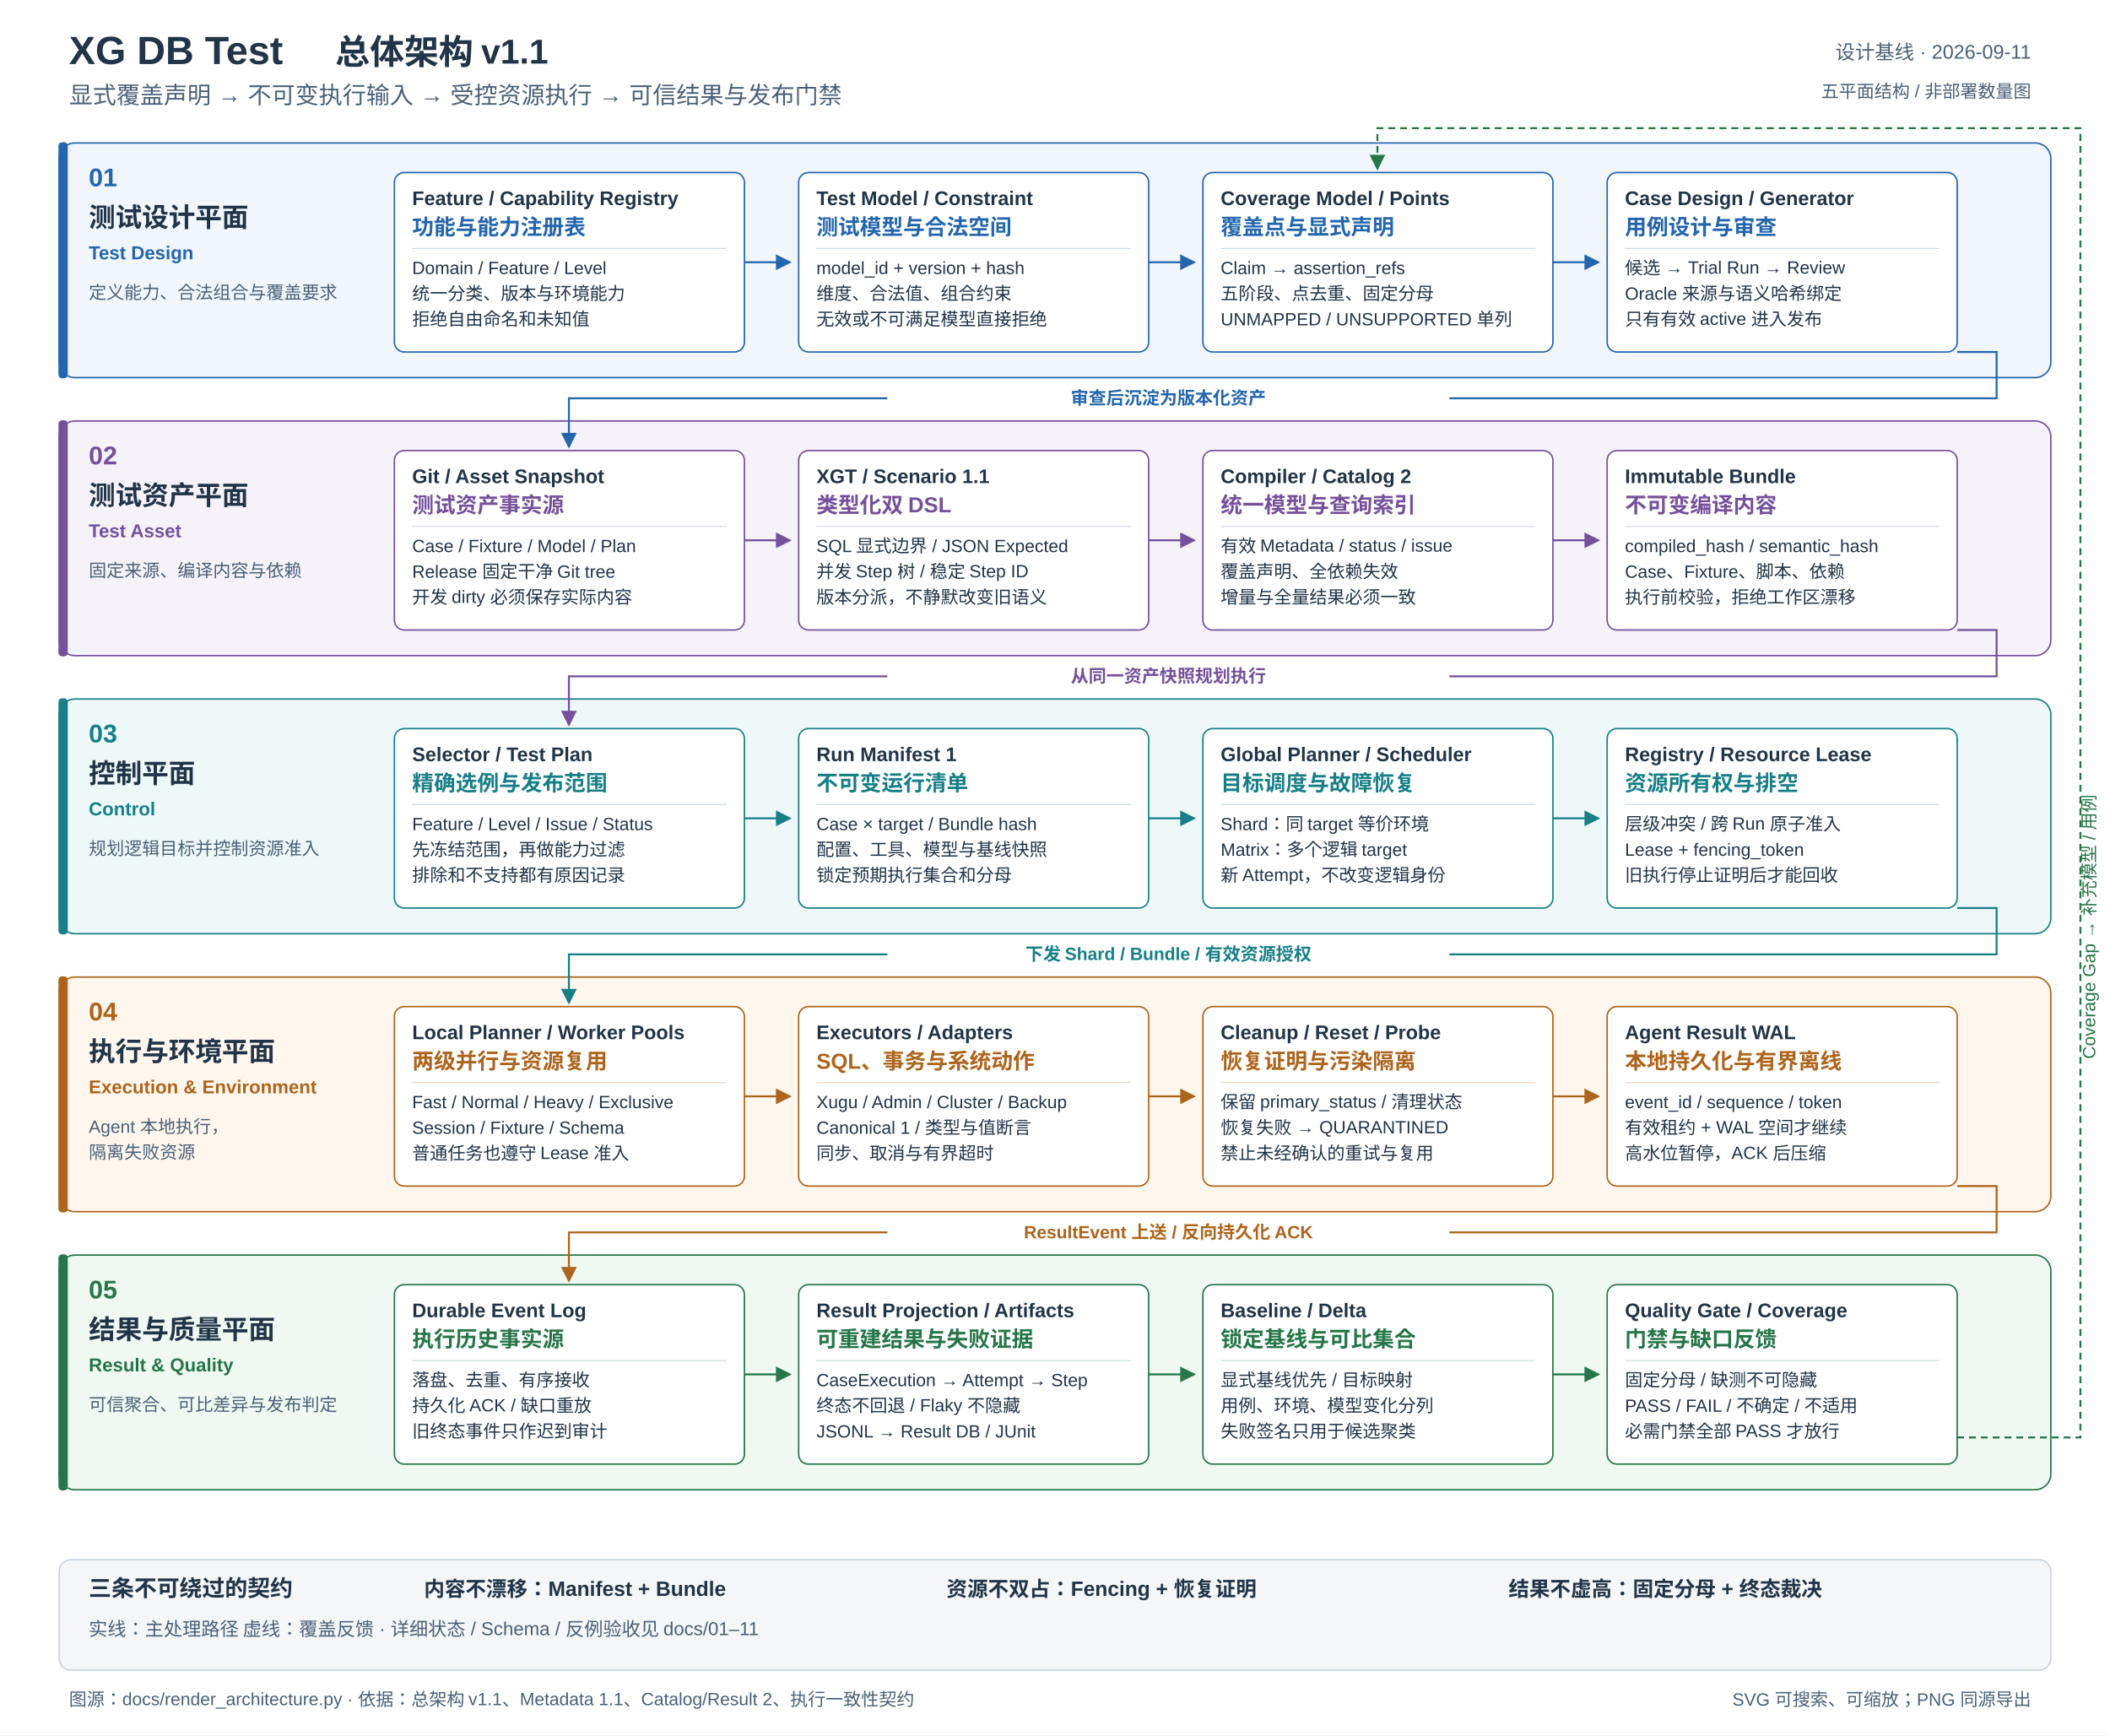
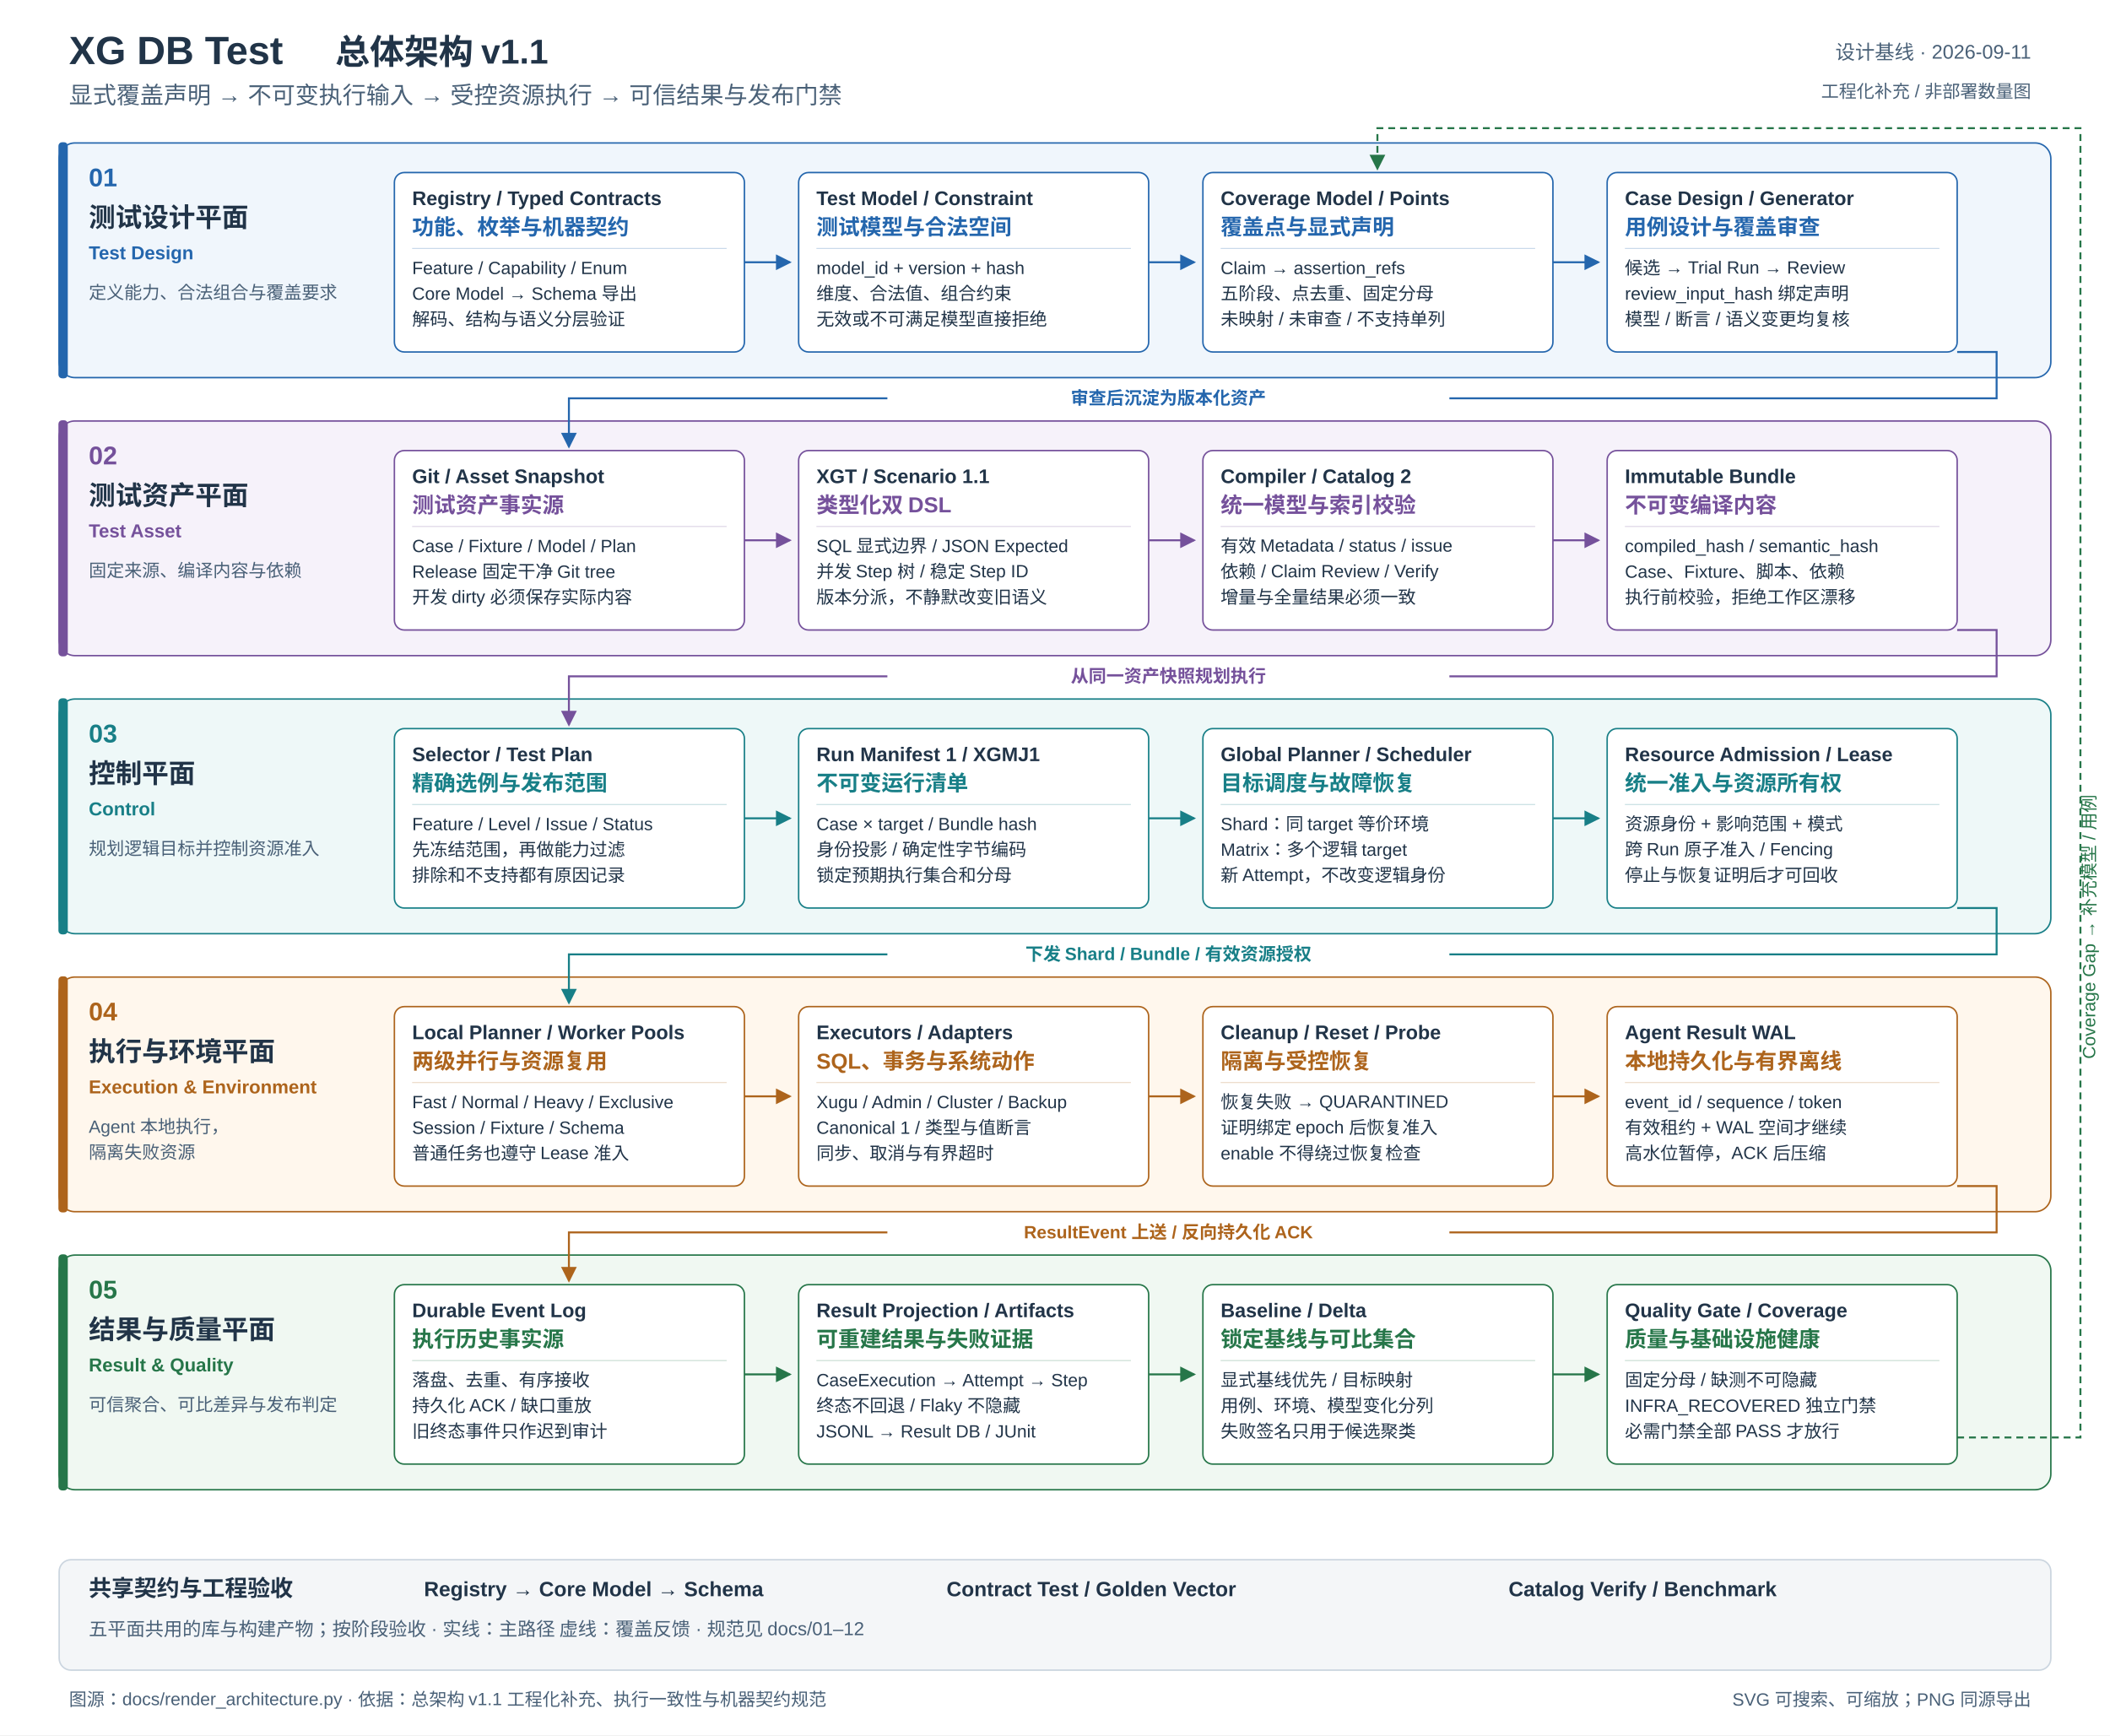
<svg xmlns="http://www.w3.org/2000/svg" width="2140" height="1760" viewBox="0 0 2140 1760" role="img" aria-labelledby="title desc">
  <defs>
    <marker id="arrow" markerWidth="8" markerHeight="8" refX="7" refY="4" orient="auto">
      <path d="M0,0 L8,4 L0,8 z" fill="context-stroke" />
    </marker>
  </defs>
  <rect width="100%" height="100%" fill="#fff" />
  <text x="70" y="65" font-family="Microsoft YaHei, PingFang SC, Arial, sans-serif" font-size="40" font-weight="800" fill="#213448" text-anchor="start">XG DB Test</text>
  <text x="340" y="65" font-family="Microsoft YaHei, PingFang SC, Arial, sans-serif" font-size="35" font-weight="700" fill="#213448" text-anchor="start">总体架构 v1.1</text>
  <text x="70" y="105" font-family="Microsoft YaHei, PingFang SC, Arial, sans-serif" font-size="24" font-weight="400" fill="#496077" text-anchor="start">显式覆盖声明 → 不可变执行输入 → 受控资源执行 → 可信结果与发布门禁</text>
  <text x="2060" y="60" font-family="Microsoft YaHei, PingFang SC, Arial, sans-serif" font-size="20" font-weight="400" fill="#496077" text-anchor="end">设计基线 · 2026-09-11</text>
-   <text x="2060" y="99" font-family="Microsoft YaHei, PingFang SC, Arial, sans-serif" font-size="18" font-weight="400" fill="#496077" text-anchor="end">五平面结构 / 非部署数量图</text>
+   <text x="2060" y="99" font-family="Microsoft YaHei, PingFang SC, Arial, sans-serif" font-size="18" font-weight="400" fill="#496077" text-anchor="end">工程化补充 / 非部署数量图</text>
  <g id="plane-design">
    <rect x="60" y="145" width="2020" height="238" rx="16" fill="#f0f6fc" stroke="#2466ad" stroke-width="1.5" />
    <rect x="60" y="145" width="8" height="238" rx="3" fill="#2466ad" stroke="#2466ad" stroke-width="1.5" />
    <text x="90" y="189" font-family="Microsoft YaHei, PingFang SC, Arial, sans-serif" font-size="26" font-weight="800" fill="#2466ad" text-anchor="start">01</text>
    <text x="90" y="230" font-family="Microsoft YaHei, PingFang SC, Arial, sans-serif" font-size="27" font-weight="700" fill="#213448" text-anchor="start">测试设计平面</text>
    <text x="90" y="263" font-family="Microsoft YaHei, PingFang SC, Arial, sans-serif" font-size="19" font-weight="600" fill="#2466ad" text-anchor="start">Test Design</text>
    <text x="90" y="303" font-family="Microsoft YaHei, PingFang SC, Arial, sans-serif" font-size="18" font-weight="400" fill="#496077" text-anchor="start">定义能力、合法组合与覆盖要求</text>
    <g id="node-feature">
      <rect x="400" y="175" width="355" height="182" rx="10" fill="#fff" stroke="#2466ad" stroke-width="1.5" />
-       <text x="418" y="208" font-family="Microsoft YaHei, PingFang SC, Arial, sans-serif" font-size="20" font-weight="700" fill="#213448" text-anchor="start">Feature / Capability Registry</text>
-       <text x="418" y="238" font-family="Microsoft YaHei, PingFang SC, Arial, sans-serif" font-size="22" font-weight="700" fill="#2466ad" text-anchor="start">功能与能力注册表</text>
+       <text x="418" y="208" font-family="Microsoft YaHei, PingFang SC, Arial, sans-serif" font-size="20" font-weight="700" fill="#213448" text-anchor="start">Registry / Typed Contracts</text>
+       <text x="418" y="238" font-family="Microsoft YaHei, PingFang SC, Arial, sans-serif" font-size="22" font-weight="700" fill="#2466ad" text-anchor="start">功能、枚举与机器契约</text>
      <line x1="418" y1="252" x2="737" y2="252" stroke="#2466ad" opacity="0.25" />
-       <text x="418" y="278" font-family="Microsoft YaHei, PingFang SC, Arial, sans-serif" font-size="18" font-weight="400" fill="#213448" text-anchor="start">Domain / Feature / Level</text>
-       <text x="418" y="304" font-family="Microsoft YaHei, PingFang SC, Arial, sans-serif" font-size="18" font-weight="400" fill="#213448" text-anchor="start">统一分类、版本与环境能力</text>
-       <text x="418" y="330" font-family="Microsoft YaHei, PingFang SC, Arial, sans-serif" font-size="18" font-weight="400" fill="#213448" text-anchor="start">拒绝自由命名和未知值</text>
+       <text x="418" y="278" font-family="Microsoft YaHei, PingFang SC, Arial, sans-serif" font-size="18" font-weight="400" fill="#213448" text-anchor="start">Feature / Capability / Enum</text>
+       <text x="418" y="304" font-family="Microsoft YaHei, PingFang SC, Arial, sans-serif" font-size="18" font-weight="400" fill="#213448" text-anchor="start">Core Model → Schema 导出</text>
+       <text x="418" y="330" font-family="Microsoft YaHei, PingFang SC, Arial, sans-serif" font-size="18" font-weight="400" fill="#213448" text-anchor="start">解码、结构与语义分层验证</text>
    </g>
    <polyline points="755,266 801,266" fill="none" stroke="#2466ad" stroke-width="2" marker-end="url(#arrow)" />
    <g id="node-model">
      <rect x="810" y="175" width="355" height="182" rx="10" fill="#fff" stroke="#2466ad" stroke-width="1.5" />
      <text x="828" y="208" font-family="Microsoft YaHei, PingFang SC, Arial, sans-serif" font-size="20" font-weight="700" fill="#213448" text-anchor="start">Test Model / Constraint</text>
      <text x="828" y="238" font-family="Microsoft YaHei, PingFang SC, Arial, sans-serif" font-size="22" font-weight="700" fill="#2466ad" text-anchor="start">测试模型与合法空间</text>
      <line x1="828" y1="252" x2="1147" y2="252" stroke="#2466ad" opacity="0.25" />
      <text x="828" y="278" font-family="Microsoft YaHei, PingFang SC, Arial, sans-serif" font-size="18" font-weight="400" fill="#213448" text-anchor="start">model_id + version + hash</text>
      <text x="828" y="304" font-family="Microsoft YaHei, PingFang SC, Arial, sans-serif" font-size="18" font-weight="400" fill="#213448" text-anchor="start">维度、合法值、组合约束</text>
      <text x="828" y="330" font-family="Microsoft YaHei, PingFang SC, Arial, sans-serif" font-size="18" font-weight="400" fill="#213448" text-anchor="start">无效或不可满足模型直接拒绝</text>
    </g>
    <polyline points="1165,266 1211,266" fill="none" stroke="#2466ad" stroke-width="2" marker-end="url(#arrow)" />
    <g id="node-coverage">
      <rect x="1220" y="175" width="355" height="182" rx="10" fill="#fff" stroke="#2466ad" stroke-width="1.5" />
      <text x="1238" y="208" font-family="Microsoft YaHei, PingFang SC, Arial, sans-serif" font-size="20" font-weight="700" fill="#213448" text-anchor="start">Coverage Model / Points</text>
      <text x="1238" y="238" font-family="Microsoft YaHei, PingFang SC, Arial, sans-serif" font-size="22" font-weight="700" fill="#2466ad" text-anchor="start">覆盖点与显式声明</text>
      <line x1="1238" y1="252" x2="1557" y2="252" stroke="#2466ad" opacity="0.25" />
      <text x="1238" y="278" font-family="Microsoft YaHei, PingFang SC, Arial, sans-serif" font-size="18" font-weight="400" fill="#213448" text-anchor="start">Claim → assertion_refs</text>
      <text x="1238" y="304" font-family="Microsoft YaHei, PingFang SC, Arial, sans-serif" font-size="18" font-weight="400" fill="#213448" text-anchor="start">五阶段、点去重、固定分母</text>
-       <text x="1238" y="330" font-family="Microsoft YaHei, PingFang SC, Arial, sans-serif" font-size="18" font-weight="400" fill="#213448" text-anchor="start">UNMAPPED / UNSUPPORTED 单列</text>
+       <text x="1238" y="330" font-family="Microsoft YaHei, PingFang SC, Arial, sans-serif" font-size="18" font-weight="400" fill="#213448" text-anchor="start">未映射 / 未审查 / 不支持单列</text>
    </g>
    <polyline points="1575,266 1621,266" fill="none" stroke="#2466ad" stroke-width="2" marker-end="url(#arrow)" />
    <g id="node-author">
      <rect x="1630" y="175" width="355" height="182" rx="10" fill="#fff" stroke="#2466ad" stroke-width="1.5" />
      <text x="1648" y="208" font-family="Microsoft YaHei, PingFang SC, Arial, sans-serif" font-size="20" font-weight="700" fill="#213448" text-anchor="start">Case Design / Generator</text>
-       <text x="1648" y="238" font-family="Microsoft YaHei, PingFang SC, Arial, sans-serif" font-size="22" font-weight="700" fill="#2466ad" text-anchor="start">用例设计与审查</text>
+       <text x="1648" y="238" font-family="Microsoft YaHei, PingFang SC, Arial, sans-serif" font-size="22" font-weight="700" fill="#2466ad" text-anchor="start">用例设计与覆盖审查</text>
      <line x1="1648" y1="252" x2="1967" y2="252" stroke="#2466ad" opacity="0.25" />
      <text x="1648" y="278" font-family="Microsoft YaHei, PingFang SC, Arial, sans-serif" font-size="18" font-weight="400" fill="#213448" text-anchor="start">候选 → Trial Run → Review</text>
-       <text x="1648" y="304" font-family="Microsoft YaHei, PingFang SC, Arial, sans-serif" font-size="18" font-weight="400" fill="#213448" text-anchor="start">Oracle 来源与语义哈希绑定</text>
-       <text x="1648" y="330" font-family="Microsoft YaHei, PingFang SC, Arial, sans-serif" font-size="18" font-weight="400" fill="#213448" text-anchor="start">只有有效 active 进入发布</text>
+       <text x="1648" y="304" font-family="Microsoft YaHei, PingFang SC, Arial, sans-serif" font-size="18" font-weight="400" fill="#213448" text-anchor="start">review_input_hash 绑定声明</text>
+       <text x="1648" y="330" font-family="Microsoft YaHei, PingFang SC, Arial, sans-serif" font-size="18" font-weight="400" fill="#213448" text-anchor="start">模型 / 断言 / 语义变更均复核</text>
    </g>
  </g>
  <g id="plane-asset">
    <rect x="60" y="427" width="2020" height="238" rx="16" fill="#f6f2fa" stroke="#75519b" stroke-width="1.5" />
    <rect x="60" y="427" width="8" height="238" rx="3" fill="#75519b" stroke="#75519b" stroke-width="1.5" />
    <text x="90" y="471" font-family="Microsoft YaHei, PingFang SC, Arial, sans-serif" font-size="26" font-weight="800" fill="#75519b" text-anchor="start">02</text>
    <text x="90" y="512" font-family="Microsoft YaHei, PingFang SC, Arial, sans-serif" font-size="27" font-weight="700" fill="#213448" text-anchor="start">测试资产平面</text>
    <text x="90" y="545" font-family="Microsoft YaHei, PingFang SC, Arial, sans-serif" font-size="19" font-weight="600" fill="#75519b" text-anchor="start">Test Asset</text>
    <text x="90" y="585" font-family="Microsoft YaHei, PingFang SC, Arial, sans-serif" font-size="18" font-weight="400" fill="#496077" text-anchor="start">固定来源、编译内容与依赖</text>
    <g id="node-git">
      <rect x="400" y="457" width="355" height="182" rx="10" fill="#fff" stroke="#75519b" stroke-width="1.5" />
      <text x="418" y="490" font-family="Microsoft YaHei, PingFang SC, Arial, sans-serif" font-size="20" font-weight="700" fill="#213448" text-anchor="start">Git / Asset Snapshot</text>
      <text x="418" y="520" font-family="Microsoft YaHei, PingFang SC, Arial, sans-serif" font-size="22" font-weight="700" fill="#75519b" text-anchor="start">测试资产事实源</text>
      <line x1="418" y1="534" x2="737" y2="534" stroke="#75519b" opacity="0.25" />
      <text x="418" y="560" font-family="Microsoft YaHei, PingFang SC, Arial, sans-serif" font-size="18" font-weight="400" fill="#213448" text-anchor="start">Case / Fixture / Model / Plan</text>
      <text x="418" y="586" font-family="Microsoft YaHei, PingFang SC, Arial, sans-serif" font-size="18" font-weight="400" fill="#213448" text-anchor="start">Release 固定干净 Git tree</text>
      <text x="418" y="612" font-family="Microsoft YaHei, PingFang SC, Arial, sans-serif" font-size="18" font-weight="400" fill="#213448" text-anchor="start">开发 dirty 必须保存实际内容</text>
    </g>
    <polyline points="755,548 801,548" fill="none" stroke="#75519b" stroke-width="2" marker-end="url(#arrow)" />
    <g id="node-dsl">
      <rect x="810" y="457" width="355" height="182" rx="10" fill="#fff" stroke="#75519b" stroke-width="1.5" />
      <text x="828" y="490" font-family="Microsoft YaHei, PingFang SC, Arial, sans-serif" font-size="20" font-weight="700" fill="#213448" text-anchor="start">XGT / Scenario 1.1</text>
      <text x="828" y="520" font-family="Microsoft YaHei, PingFang SC, Arial, sans-serif" font-size="22" font-weight="700" fill="#75519b" text-anchor="start">类型化双 DSL</text>
      <line x1="828" y1="534" x2="1147" y2="534" stroke="#75519b" opacity="0.25" />
      <text x="828" y="560" font-family="Microsoft YaHei, PingFang SC, Arial, sans-serif" font-size="18" font-weight="400" fill="#213448" text-anchor="start">SQL 显式边界 / JSON Expected</text>
      <text x="828" y="586" font-family="Microsoft YaHei, PingFang SC, Arial, sans-serif" font-size="18" font-weight="400" fill="#213448" text-anchor="start">并发 Step 树 / 稳定 Step ID</text>
      <text x="828" y="612" font-family="Microsoft YaHei, PingFang SC, Arial, sans-serif" font-size="18" font-weight="400" fill="#213448" text-anchor="start">版本分派，不静默改变旧语义</text>
    </g>
    <polyline points="1165,548 1211,548" fill="none" stroke="#75519b" stroke-width="2" marker-end="url(#arrow)" />
    <g id="node-catalog">
      <rect x="1220" y="457" width="355" height="182" rx="10" fill="#fff" stroke="#75519b" stroke-width="1.5" />
      <text x="1238" y="490" font-family="Microsoft YaHei, PingFang SC, Arial, sans-serif" font-size="20" font-weight="700" fill="#213448" text-anchor="start">Compiler / Catalog 2</text>
-       <text x="1238" y="520" font-family="Microsoft YaHei, PingFang SC, Arial, sans-serif" font-size="22" font-weight="700" fill="#75519b" text-anchor="start">统一模型与查询索引</text>
+       <text x="1238" y="520" font-family="Microsoft YaHei, PingFang SC, Arial, sans-serif" font-size="22" font-weight="700" fill="#75519b" text-anchor="start">统一模型与索引校验</text>
      <line x1="1238" y1="534" x2="1557" y2="534" stroke="#75519b" opacity="0.25" />
      <text x="1238" y="560" font-family="Microsoft YaHei, PingFang SC, Arial, sans-serif" font-size="18" font-weight="400" fill="#213448" text-anchor="start">有效 Metadata / status / issue</text>
-       <text x="1238" y="586" font-family="Microsoft YaHei, PingFang SC, Arial, sans-serif" font-size="18" font-weight="400" fill="#213448" text-anchor="start">覆盖声明、全依赖失效</text>
+       <text x="1238" y="586" font-family="Microsoft YaHei, PingFang SC, Arial, sans-serif" font-size="18" font-weight="400" fill="#213448" text-anchor="start">依赖 / Claim Review / Verify</text>
      <text x="1238" y="612" font-family="Microsoft YaHei, PingFang SC, Arial, sans-serif" font-size="18" font-weight="400" fill="#213448" text-anchor="start">增量与全量结果必须一致</text>
    </g>
    <polyline points="1575,548 1621,548" fill="none" stroke="#75519b" stroke-width="2" marker-end="url(#arrow)" />
    <g id="node-bundle">
      <rect x="1630" y="457" width="355" height="182" rx="10" fill="#fff" stroke="#75519b" stroke-width="1.5" />
      <text x="1648" y="490" font-family="Microsoft YaHei, PingFang SC, Arial, sans-serif" font-size="20" font-weight="700" fill="#213448" text-anchor="start">Immutable Bundle</text>
      <text x="1648" y="520" font-family="Microsoft YaHei, PingFang SC, Arial, sans-serif" font-size="22" font-weight="700" fill="#75519b" text-anchor="start">不可变编译内容</text>
      <line x1="1648" y1="534" x2="1967" y2="534" stroke="#75519b" opacity="0.25" />
      <text x="1648" y="560" font-family="Microsoft YaHei, PingFang SC, Arial, sans-serif" font-size="18" font-weight="400" fill="#213448" text-anchor="start">compiled_hash / semantic_hash</text>
      <text x="1648" y="586" font-family="Microsoft YaHei, PingFang SC, Arial, sans-serif" font-size="18" font-weight="400" fill="#213448" text-anchor="start">Case、Fixture、脚本、依赖</text>
      <text x="1648" y="612" font-family="Microsoft YaHei, PingFang SC, Arial, sans-serif" font-size="18" font-weight="400" fill="#213448" text-anchor="start">执行前校验，拒绝工作区漂移</text>
    </g>
  </g>
  <g id="plane-control">
    <rect x="60" y="709" width="2020" height="238" rx="16" fill="#eef8f8" stroke="#187f87" stroke-width="1.5" />
    <rect x="60" y="709" width="8" height="238" rx="3" fill="#187f87" stroke="#187f87" stroke-width="1.5" />
    <text x="90" y="753" font-family="Microsoft YaHei, PingFang SC, Arial, sans-serif" font-size="26" font-weight="800" fill="#187f87" text-anchor="start">03</text>
    <text x="90" y="794" font-family="Microsoft YaHei, PingFang SC, Arial, sans-serif" font-size="27" font-weight="700" fill="#213448" text-anchor="start">控制平面</text>
    <text x="90" y="827" font-family="Microsoft YaHei, PingFang SC, Arial, sans-serif" font-size="19" font-weight="600" fill="#187f87" text-anchor="start">Control</text>
    <text x="90" y="867" font-family="Microsoft YaHei, PingFang SC, Arial, sans-serif" font-size="18" font-weight="400" fill="#496077" text-anchor="start">规划逻辑目标并控制资源准入</text>
    <g id="node-selector">
      <rect x="400" y="739" width="355" height="182" rx="10" fill="#fff" stroke="#187f87" stroke-width="1.5" />
      <text x="418" y="772" font-family="Microsoft YaHei, PingFang SC, Arial, sans-serif" font-size="20" font-weight="700" fill="#213448" text-anchor="start">Selector / Test Plan</text>
      <text x="418" y="802" font-family="Microsoft YaHei, PingFang SC, Arial, sans-serif" font-size="22" font-weight="700" fill="#187f87" text-anchor="start">精确选例与发布范围</text>
      <line x1="418" y1="816" x2="737" y2="816" stroke="#187f87" opacity="0.25" />
      <text x="418" y="842" font-family="Microsoft YaHei, PingFang SC, Arial, sans-serif" font-size="18" font-weight="400" fill="#213448" text-anchor="start">Feature / Level / Issue / Status</text>
      <text x="418" y="868" font-family="Microsoft YaHei, PingFang SC, Arial, sans-serif" font-size="18" font-weight="400" fill="#213448" text-anchor="start">先冻结范围，再做能力过滤</text>
      <text x="418" y="894" font-family="Microsoft YaHei, PingFang SC, Arial, sans-serif" font-size="18" font-weight="400" fill="#213448" text-anchor="start">排除和不支持都有原因记录</text>
    </g>
    <polyline points="755,830 801,830" fill="none" stroke="#187f87" stroke-width="2" marker-end="url(#arrow)" />
    <g id="node-manifest">
      <rect x="810" y="739" width="355" height="182" rx="10" fill="#fff" stroke="#187f87" stroke-width="1.5" />
-       <text x="828" y="772" font-family="Microsoft YaHei, PingFang SC, Arial, sans-serif" font-size="20" font-weight="700" fill="#213448" text-anchor="start">Run Manifest 1</text>
+       <text x="828" y="772" font-family="Microsoft YaHei, PingFang SC, Arial, sans-serif" font-size="20" font-weight="700" fill="#213448" text-anchor="start">Run Manifest 1 / XGMJ1</text>
      <text x="828" y="802" font-family="Microsoft YaHei, PingFang SC, Arial, sans-serif" font-size="22" font-weight="700" fill="#187f87" text-anchor="start">不可变运行清单</text>
      <line x1="828" y1="816" x2="1147" y2="816" stroke="#187f87" opacity="0.25" />
      <text x="828" y="842" font-family="Microsoft YaHei, PingFang SC, Arial, sans-serif" font-size="18" font-weight="400" fill="#213448" text-anchor="start">Case × target / Bundle hash</text>
-       <text x="828" y="868" font-family="Microsoft YaHei, PingFang SC, Arial, sans-serif" font-size="18" font-weight="400" fill="#213448" text-anchor="start">配置、工具、模型与基线快照</text>
+       <text x="828" y="868" font-family="Microsoft YaHei, PingFang SC, Arial, sans-serif" font-size="18" font-weight="400" fill="#213448" text-anchor="start">身份投影 / 确定性字节编码</text>
      <text x="828" y="894" font-family="Microsoft YaHei, PingFang SC, Arial, sans-serif" font-size="18" font-weight="400" fill="#213448" text-anchor="start">锁定预期执行集合和分母</text>
    </g>
    <polyline points="1165,830 1211,830" fill="none" stroke="#187f87" stroke-width="2" marker-end="url(#arrow)" />
    <g id="node-scheduler">
      <rect x="1220" y="739" width="355" height="182" rx="10" fill="#fff" stroke="#187f87" stroke-width="1.5" />
      <text x="1238" y="772" font-family="Microsoft YaHei, PingFang SC, Arial, sans-serif" font-size="20" font-weight="700" fill="#213448" text-anchor="start">Global Planner / Scheduler</text>
      <text x="1238" y="802" font-family="Microsoft YaHei, PingFang SC, Arial, sans-serif" font-size="22" font-weight="700" fill="#187f87" text-anchor="start">目标调度与故障恢复</text>
      <line x1="1238" y1="816" x2="1557" y2="816" stroke="#187f87" opacity="0.25" />
      <text x="1238" y="842" font-family="Microsoft YaHei, PingFang SC, Arial, sans-serif" font-size="18" font-weight="400" fill="#213448" text-anchor="start">Shard：同 target 等价环境</text>
      <text x="1238" y="868" font-family="Microsoft YaHei, PingFang SC, Arial, sans-serif" font-size="18" font-weight="400" fill="#213448" text-anchor="start">Matrix：多个逻辑 target</text>
      <text x="1238" y="894" font-family="Microsoft YaHei, PingFang SC, Arial, sans-serif" font-size="18" font-weight="400" fill="#213448" text-anchor="start">新 Attempt，不改变逻辑身份</text>
    </g>
    <polyline points="1575,830 1621,830" fill="none" stroke="#187f87" stroke-width="2" marker-end="url(#arrow)" />
    <g id="node-lease">
      <rect x="1630" y="739" width="355" height="182" rx="10" fill="#fff" stroke="#187f87" stroke-width="1.5" />
-       <text x="1648" y="772" font-family="Microsoft YaHei, PingFang SC, Arial, sans-serif" font-size="20" font-weight="700" fill="#213448" text-anchor="start">Registry / Resource Lease</text>
-       <text x="1648" y="802" font-family="Microsoft YaHei, PingFang SC, Arial, sans-serif" font-size="22" font-weight="700" fill="#187f87" text-anchor="start">资源所有权与排空</text>
+       <text x="1648" y="772" font-family="Microsoft YaHei, PingFang SC, Arial, sans-serif" font-size="20" font-weight="700" fill="#213448" text-anchor="start">Resource Admission / Lease</text>
+       <text x="1648" y="802" font-family="Microsoft YaHei, PingFang SC, Arial, sans-serif" font-size="22" font-weight="700" fill="#187f87" text-anchor="start">统一准入与资源所有权</text>
      <line x1="1648" y1="816" x2="1967" y2="816" stroke="#187f87" opacity="0.25" />
-       <text x="1648" y="842" font-family="Microsoft YaHei, PingFang SC, Arial, sans-serif" font-size="18" font-weight="400" fill="#213448" text-anchor="start">层级冲突 / 跨 Run 原子准入</text>
-       <text x="1648" y="868" font-family="Microsoft YaHei, PingFang SC, Arial, sans-serif" font-size="18" font-weight="400" fill="#213448" text-anchor="start">Lease + fencing_token</text>
-       <text x="1648" y="894" font-family="Microsoft YaHei, PingFang SC, Arial, sans-serif" font-size="18" font-weight="400" fill="#213448" text-anchor="start">旧执行停止证明后才能回收</text>
+       <text x="1648" y="842" font-family="Microsoft YaHei, PingFang SC, Arial, sans-serif" font-size="18" font-weight="400" fill="#213448" text-anchor="start">资源身份 + 影响范围 + 模式</text>
+       <text x="1648" y="868" font-family="Microsoft YaHei, PingFang SC, Arial, sans-serif" font-size="18" font-weight="400" fill="#213448" text-anchor="start">跨 Run 原子准入 / Fencing</text>
+       <text x="1648" y="894" font-family="Microsoft YaHei, PingFang SC, Arial, sans-serif" font-size="18" font-weight="400" fill="#213448" text-anchor="start">停止与恢复证明后才可回收</text>
    </g>
  </g>
  <g id="plane-execution">
    <rect x="60" y="991" width="2020" height="238" rx="16" fill="#fff7ed" stroke="#ad641c" stroke-width="1.5" />
    <rect x="60" y="991" width="8" height="238" rx="3" fill="#ad641c" stroke="#ad641c" stroke-width="1.5" />
    <text x="90" y="1035" font-family="Microsoft YaHei, PingFang SC, Arial, sans-serif" font-size="26" font-weight="800" fill="#ad641c" text-anchor="start">04</text>
    <text x="90" y="1076" font-family="Microsoft YaHei, PingFang SC, Arial, sans-serif" font-size="27" font-weight="700" fill="#213448" text-anchor="start">执行与环境平面</text>
    <text x="90" y="1109" font-family="Microsoft YaHei, PingFang SC, Arial, sans-serif" font-size="19" font-weight="600" fill="#ad641c" text-anchor="start">Execution &amp; Environment</text>
    <text x="90" y="1149" font-family="Microsoft YaHei, PingFang SC, Arial, sans-serif" font-size="18" font-weight="400" fill="#496077" text-anchor="start">Agent 本地执行，</text>
    <text x="90" y="1175" font-family="Microsoft YaHei, PingFang SC, Arial, sans-serif" font-size="18" font-weight="400" fill="#496077" text-anchor="start">隔离失败资源</text>
    <g id="node-worker">
      <rect x="400" y="1021" width="355" height="182" rx="10" fill="#fff" stroke="#ad641c" stroke-width="1.5" />
      <text x="418" y="1054" font-family="Microsoft YaHei, PingFang SC, Arial, sans-serif" font-size="20" font-weight="700" fill="#213448" text-anchor="start">Local Planner / Worker Pools</text>
      <text x="418" y="1084" font-family="Microsoft YaHei, PingFang SC, Arial, sans-serif" font-size="22" font-weight="700" fill="#ad641c" text-anchor="start">两级并行与资源复用</text>
      <line x1="418" y1="1098" x2="737" y2="1098" stroke="#ad641c" opacity="0.25" />
      <text x="418" y="1124" font-family="Microsoft YaHei, PingFang SC, Arial, sans-serif" font-size="18" font-weight="400" fill="#213448" text-anchor="start">Fast / Normal / Heavy / Exclusive</text>
      <text x="418" y="1150" font-family="Microsoft YaHei, PingFang SC, Arial, sans-serif" font-size="18" font-weight="400" fill="#213448" text-anchor="start">Session / Fixture / Schema</text>
      <text x="418" y="1176" font-family="Microsoft YaHei, PingFang SC, Arial, sans-serif" font-size="18" font-weight="400" fill="#213448" text-anchor="start">普通任务也遵守 Lease 准入</text>
    </g>
    <polyline points="755,1112 801,1112" fill="none" stroke="#ad641c" stroke-width="2" marker-end="url(#arrow)" />
    <g id="node-executor">
      <rect x="810" y="1021" width="355" height="182" rx="10" fill="#fff" stroke="#ad641c" stroke-width="1.5" />
      <text x="828" y="1054" font-family="Microsoft YaHei, PingFang SC, Arial, sans-serif" font-size="20" font-weight="700" fill="#213448" text-anchor="start">Executors / Adapters</text>
      <text x="828" y="1084" font-family="Microsoft YaHei, PingFang SC, Arial, sans-serif" font-size="22" font-weight="700" fill="#ad641c" text-anchor="start">SQL、事务与系统动作</text>
      <line x1="828" y1="1098" x2="1147" y2="1098" stroke="#ad641c" opacity="0.25" />
      <text x="828" y="1124" font-family="Microsoft YaHei, PingFang SC, Arial, sans-serif" font-size="18" font-weight="400" fill="#213448" text-anchor="start">Xugu / Admin / Cluster / Backup</text>
      <text x="828" y="1150" font-family="Microsoft YaHei, PingFang SC, Arial, sans-serif" font-size="18" font-weight="400" fill="#213448" text-anchor="start">Canonical 1 / 类型与值断言</text>
      <text x="828" y="1176" font-family="Microsoft YaHei, PingFang SC, Arial, sans-serif" font-size="18" font-weight="400" fill="#213448" text-anchor="start">同步、取消与有界超时</text>
    </g>
    <polyline points="1165,1112 1211,1112" fill="none" stroke="#ad641c" stroke-width="2" marker-end="url(#arrow)" />
    <g id="node-reset">
      <rect x="1220" y="1021" width="355" height="182" rx="10" fill="#fff" stroke="#ad641c" stroke-width="1.5" />
      <text x="1238" y="1054" font-family="Microsoft YaHei, PingFang SC, Arial, sans-serif" font-size="20" font-weight="700" fill="#213448" text-anchor="start">Cleanup / Reset / Probe</text>
-       <text x="1238" y="1084" font-family="Microsoft YaHei, PingFang SC, Arial, sans-serif" font-size="22" font-weight="700" fill="#ad641c" text-anchor="start">恢复证明与污染隔离</text>
+       <text x="1238" y="1084" font-family="Microsoft YaHei, PingFang SC, Arial, sans-serif" font-size="22" font-weight="700" fill="#ad641c" text-anchor="start">隔离与受控恢复</text>
      <line x1="1238" y1="1098" x2="1557" y2="1098" stroke="#ad641c" opacity="0.25" />
-       <text x="1238" y="1124" font-family="Microsoft YaHei, PingFang SC, Arial, sans-serif" font-size="18" font-weight="400" fill="#213448" text-anchor="start">保留 primary_status / 清理状态</text>
-       <text x="1238" y="1150" font-family="Microsoft YaHei, PingFang SC, Arial, sans-serif" font-size="18" font-weight="400" fill="#213448" text-anchor="start">恢复失败 → QUARANTINED</text>
-       <text x="1238" y="1176" font-family="Microsoft YaHei, PingFang SC, Arial, sans-serif" font-size="18" font-weight="400" fill="#213448" text-anchor="start">禁止未经确认的重试与复用</text>
+       <text x="1238" y="1124" font-family="Microsoft YaHei, PingFang SC, Arial, sans-serif" font-size="18" font-weight="400" fill="#213448" text-anchor="start">恢复失败 → QUARANTINED</text>
+       <text x="1238" y="1150" font-family="Microsoft YaHei, PingFang SC, Arial, sans-serif" font-size="18" font-weight="400" fill="#213448" text-anchor="start">证明绑定 epoch 后恢复准入</text>
+       <text x="1238" y="1176" font-family="Microsoft YaHei, PingFang SC, Arial, sans-serif" font-size="18" font-weight="400" fill="#213448" text-anchor="start">enable 不得绕过恢复检查</text>
    </g>
    <polyline points="1575,1112 1621,1112" fill="none" stroke="#ad641c" stroke-width="2" marker-end="url(#arrow)" />
    <g id="node-wal">
      <rect x="1630" y="1021" width="355" height="182" rx="10" fill="#fff" stroke="#ad641c" stroke-width="1.5" />
      <text x="1648" y="1054" font-family="Microsoft YaHei, PingFang SC, Arial, sans-serif" font-size="20" font-weight="700" fill="#213448" text-anchor="start">Agent Result WAL</text>
      <text x="1648" y="1084" font-family="Microsoft YaHei, PingFang SC, Arial, sans-serif" font-size="22" font-weight="700" fill="#ad641c" text-anchor="start">本地持久化与有界离线</text>
      <line x1="1648" y1="1098" x2="1967" y2="1098" stroke="#ad641c" opacity="0.25" />
      <text x="1648" y="1124" font-family="Microsoft YaHei, PingFang SC, Arial, sans-serif" font-size="18" font-weight="400" fill="#213448" text-anchor="start">event_id / sequence / token</text>
      <text x="1648" y="1150" font-family="Microsoft YaHei, PingFang SC, Arial, sans-serif" font-size="18" font-weight="400" fill="#213448" text-anchor="start">有效租约 + WAL 空间才继续</text>
      <text x="1648" y="1176" font-family="Microsoft YaHei, PingFang SC, Arial, sans-serif" font-size="18" font-weight="400" fill="#213448" text-anchor="start">高水位暂停，ACK 后压缩</text>
    </g>
  </g>
  <g id="plane-quality">
    <rect x="60" y="1273" width="2020" height="238" rx="16" fill="#f0f8f2" stroke="#267649" stroke-width="1.5" />
    <rect x="60" y="1273" width="8" height="238" rx="3" fill="#267649" stroke="#267649" stroke-width="1.5" />
    <text x="90" y="1317" font-family="Microsoft YaHei, PingFang SC, Arial, sans-serif" font-size="26" font-weight="800" fill="#267649" text-anchor="start">05</text>
    <text x="90" y="1358" font-family="Microsoft YaHei, PingFang SC, Arial, sans-serif" font-size="27" font-weight="700" fill="#213448" text-anchor="start">结果与质量平面</text>
    <text x="90" y="1391" font-family="Microsoft YaHei, PingFang SC, Arial, sans-serif" font-size="19" font-weight="600" fill="#267649" text-anchor="start">Result &amp; Quality</text>
    <text x="90" y="1431" font-family="Microsoft YaHei, PingFang SC, Arial, sans-serif" font-size="18" font-weight="400" fill="#496077" text-anchor="start">可信聚合、可比差异与发布判定</text>
    <g id="node-events">
      <rect x="400" y="1303" width="355" height="182" rx="10" fill="#fff" stroke="#267649" stroke-width="1.5" />
      <text x="418" y="1336" font-family="Microsoft YaHei, PingFang SC, Arial, sans-serif" font-size="20" font-weight="700" fill="#213448" text-anchor="start">Durable Event Log</text>
      <text x="418" y="1366" font-family="Microsoft YaHei, PingFang SC, Arial, sans-serif" font-size="22" font-weight="700" fill="#267649" text-anchor="start">执行历史事实源</text>
      <line x1="418" y1="1380" x2="737" y2="1380" stroke="#267649" opacity="0.25" />
      <text x="418" y="1406" font-family="Microsoft YaHei, PingFang SC, Arial, sans-serif" font-size="18" font-weight="400" fill="#213448" text-anchor="start">落盘、去重、有序接收</text>
      <text x="418" y="1432" font-family="Microsoft YaHei, PingFang SC, Arial, sans-serif" font-size="18" font-weight="400" fill="#213448" text-anchor="start">持久化 ACK / 缺口重放</text>
      <text x="418" y="1458" font-family="Microsoft YaHei, PingFang SC, Arial, sans-serif" font-size="18" font-weight="400" fill="#213448" text-anchor="start">旧终态事件只作迟到审计</text>
    </g>
    <polyline points="755,1394 801,1394" fill="none" stroke="#267649" stroke-width="2" marker-end="url(#arrow)" />
    <g id="node-result">
      <rect x="810" y="1303" width="355" height="182" rx="10" fill="#fff" stroke="#267649" stroke-width="1.5" />
      <text x="828" y="1336" font-family="Microsoft YaHei, PingFang SC, Arial, sans-serif" font-size="20" font-weight="700" fill="#213448" text-anchor="start">Result Projection / Artifacts</text>
      <text x="828" y="1366" font-family="Microsoft YaHei, PingFang SC, Arial, sans-serif" font-size="22" font-weight="700" fill="#267649" text-anchor="start">可重建结果与失败证据</text>
      <line x1="828" y1="1380" x2="1147" y2="1380" stroke="#267649" opacity="0.25" />
      <text x="828" y="1406" font-family="Microsoft YaHei, PingFang SC, Arial, sans-serif" font-size="18" font-weight="400" fill="#213448" text-anchor="start">CaseExecution → Attempt → Step</text>
      <text x="828" y="1432" font-family="Microsoft YaHei, PingFang SC, Arial, sans-serif" font-size="18" font-weight="400" fill="#213448" text-anchor="start">终态不回退 / Flaky 不隐藏</text>
      <text x="828" y="1458" font-family="Microsoft YaHei, PingFang SC, Arial, sans-serif" font-size="18" font-weight="400" fill="#213448" text-anchor="start">JSONL → Result DB / JUnit</text>
    </g>
    <polyline points="1165,1394 1211,1394" fill="none" stroke="#267649" stroke-width="2" marker-end="url(#arrow)" />
    <g id="node-delta">
      <rect x="1220" y="1303" width="355" height="182" rx="10" fill="#fff" stroke="#267649" stroke-width="1.5" />
      <text x="1238" y="1336" font-family="Microsoft YaHei, PingFang SC, Arial, sans-serif" font-size="20" font-weight="700" fill="#213448" text-anchor="start">Baseline / Delta</text>
      <text x="1238" y="1366" font-family="Microsoft YaHei, PingFang SC, Arial, sans-serif" font-size="22" font-weight="700" fill="#267649" text-anchor="start">锁定基线与可比集合</text>
      <line x1="1238" y1="1380" x2="1557" y2="1380" stroke="#267649" opacity="0.25" />
      <text x="1238" y="1406" font-family="Microsoft YaHei, PingFang SC, Arial, sans-serif" font-size="18" font-weight="400" fill="#213448" text-anchor="start">显式基线优先 / 目标映射</text>
      <text x="1238" y="1432" font-family="Microsoft YaHei, PingFang SC, Arial, sans-serif" font-size="18" font-weight="400" fill="#213448" text-anchor="start">用例、环境、模型变化分列</text>
      <text x="1238" y="1458" font-family="Microsoft YaHei, PingFang SC, Arial, sans-serif" font-size="18" font-weight="400" fill="#213448" text-anchor="start">失败签名只用于候选聚类</text>
    </g>
    <polyline points="1575,1394 1621,1394" fill="none" stroke="#267649" stroke-width="2" marker-end="url(#arrow)" />
    <g id="node-gate">
      <rect x="1630" y="1303" width="355" height="182" rx="10" fill="#fff" stroke="#267649" stroke-width="1.5" />
      <text x="1648" y="1336" font-family="Microsoft YaHei, PingFang SC, Arial, sans-serif" font-size="20" font-weight="700" fill="#213448" text-anchor="start">Quality Gate / Coverage</text>
-       <text x="1648" y="1366" font-family="Microsoft YaHei, PingFang SC, Arial, sans-serif" font-size="22" font-weight="700" fill="#267649" text-anchor="start">门禁与缺口反馈</text>
+       <text x="1648" y="1366" font-family="Microsoft YaHei, PingFang SC, Arial, sans-serif" font-size="22" font-weight="700" fill="#267649" text-anchor="start">质量与基础设施健康</text>
      <line x1="1648" y1="1380" x2="1967" y2="1380" stroke="#267649" opacity="0.25" />
      <text x="1648" y="1406" font-family="Microsoft YaHei, PingFang SC, Arial, sans-serif" font-size="18" font-weight="400" fill="#213448" text-anchor="start">固定分母 / 缺测不可隐藏</text>
-       <text x="1648" y="1432" font-family="Microsoft YaHei, PingFang SC, Arial, sans-serif" font-size="18" font-weight="400" fill="#213448" text-anchor="start">PASS / FAIL / 不确定 / 不适用</text>
+       <text x="1648" y="1432" font-family="Microsoft YaHei, PingFang SC, Arial, sans-serif" font-size="18" font-weight="400" fill="#213448" text-anchor="start">INFRA_RECOVERED 独立门禁</text>
      <text x="1648" y="1458" font-family="Microsoft YaHei, PingFang SC, Arial, sans-serif" font-size="18" font-weight="400" fill="#213448" text-anchor="start">必需门禁全部 PASS 才放行</text>
    </g>
  </g>
  <polyline points="1985,357 2025,357 2025,404 577,404 577,453" fill="none" stroke="#2466ad" stroke-width="2" marker-end="url(#arrow)" />
  <rect x="900" y="390" width="570" height="27" rx="3" fill="#fff" stroke="none" stroke-width="1.5" />
  <text x="1185" y="410" font-family="Microsoft YaHei, PingFang SC, Arial, sans-serif" font-size="18" font-weight="600" fill="#2466ad" text-anchor="middle">审查后沉淀为版本化资产</text>
  <polyline points="1985,639 2025,639 2025,686 577,686 577,735" fill="none" stroke="#75519b" stroke-width="2" marker-end="url(#arrow)" />
  <rect x="900" y="672" width="570" height="27" rx="3" fill="#fff" stroke="none" stroke-width="1.5" />
  <text x="1185" y="692" font-family="Microsoft YaHei, PingFang SC, Arial, sans-serif" font-size="18" font-weight="600" fill="#75519b" text-anchor="middle">从同一资产快照规划执行</text>
  <polyline points="1985,921 2025,921 2025,968 577,968 577,1017" fill="none" stroke="#187f87" stroke-width="2" marker-end="url(#arrow)" />
  <rect x="900" y="954" width="570" height="27" rx="3" fill="#fff" stroke="none" stroke-width="1.5" />
  <text x="1185" y="974" font-family="Microsoft YaHei, PingFang SC, Arial, sans-serif" font-size="18" font-weight="600" fill="#187f87" text-anchor="middle">下发 Shard / Bundle / 有效资源授权</text>
  <polyline points="1985,1203 2025,1203 2025,1250 577,1250 577,1299" fill="none" stroke="#ad641c" stroke-width="2" marker-end="url(#arrow)" />
  <rect x="900" y="1236" width="570" height="27" rx="3" fill="#fff" stroke="none" stroke-width="1.5" />
  <text x="1185" y="1256" font-family="Microsoft YaHei, PingFang SC, Arial, sans-serif" font-size="18" font-weight="600" fill="#ad641c" text-anchor="middle">ResultEvent 上送 / 反向持久化 ACK</text>
  <polyline points="1985,1458 2110,1458 2110,130 1397,130 1397,171" fill="none" stroke="#267649" stroke-width="2" marker-end="url(#arrow)" stroke-dasharray="7 5" />
  <text x="2125" y="940" font-family="Microsoft YaHei, PingFang SC, Arial, sans-serif" font-size="18" font-weight="400" fill="#267649" text-anchor="middle" transform="rotate(-90 2125 940)">Coverage Gap → 补充模型 / 用例</text>
  <rect x="60" y="1582" width="2020" height="112" rx="12" fill="#f4f6f8" stroke="#cbd5df" stroke-width="1.5" />
-   <text x="90" y="1619" font-family="Microsoft YaHei, PingFang SC, Arial, sans-serif" font-size="23" font-weight="700" fill="#213448" text-anchor="start">三条不可绕过的契约</text>
-   <text x="430" y="1619" font-family="Microsoft YaHei, PingFang SC, Arial, sans-serif" font-size="21" font-weight="600" fill="#213448" text-anchor="start">内容不漂移：Manifest + Bundle</text>
-   <text x="960" y="1619" font-family="Microsoft YaHei, PingFang SC, Arial, sans-serif" font-size="21" font-weight="600" fill="#213448" text-anchor="start">资源不双占：Fencing + 恢复证明</text>
-   <text x="1530" y="1619" font-family="Microsoft YaHei, PingFang SC, Arial, sans-serif" font-size="21" font-weight="600" fill="#213448" text-anchor="start">结果不虚高：固定分母 + 终态裁决</text>
-   <text x="90" y="1659" font-family="Microsoft YaHei, PingFang SC, Arial, sans-serif" font-size="19" font-weight="400" fill="#496077" text-anchor="start">实线：主处理路径    虚线：覆盖反馈    ·    详细状态 / Schema / 反例验收见 docs/01–11</text>
-   <text x="70" y="1730" font-family="Microsoft YaHei, PingFang SC, Arial, sans-serif" font-size="18" font-weight="400" fill="#496077" text-anchor="start">图源：docs/render_architecture.py  ·  依据：总架构 v1.1、Metadata 1.1、Catalog/Result 2、执行一致性契约</text>
+   <text x="90" y="1619" font-family="Microsoft YaHei, PingFang SC, Arial, sans-serif" font-size="23" font-weight="700" fill="#213448" text-anchor="start">共享契约与工程验收</text>
+   <text x="430" y="1619" font-family="Microsoft YaHei, PingFang SC, Arial, sans-serif" font-size="21" font-weight="600" fill="#213448" text-anchor="start">Registry → Core Model → Schema</text>
+   <text x="960" y="1619" font-family="Microsoft YaHei, PingFang SC, Arial, sans-serif" font-size="21" font-weight="600" fill="#213448" text-anchor="start">Contract Test / Golden Vector</text>
+   <text x="1530" y="1619" font-family="Microsoft YaHei, PingFang SC, Arial, sans-serif" font-size="21" font-weight="600" fill="#213448" text-anchor="start">Catalog Verify / Benchmark</text>
+   <text x="90" y="1659" font-family="Microsoft YaHei, PingFang SC, Arial, sans-serif" font-size="19" font-weight="400" fill="#496077" text-anchor="start">五平面共用的库与构建产物；按阶段验收    ·    实线：主路径    虚线：覆盖反馈    ·    规范见 docs/01–12</text>
+   <text x="70" y="1730" font-family="Microsoft YaHei, PingFang SC, Arial, sans-serif" font-size="18" font-weight="400" fill="#496077" text-anchor="start">图源：docs/render_architecture.py  ·  依据：总架构 v1.1 工程化补充、执行一致性与机器契约规范</text>
  <text x="2060" y="1730" font-family="Microsoft YaHei, PingFang SC, Arial, sans-serif" font-size="18" font-weight="400" fill="#496077" text-anchor="end">SVG 可搜索、可缩放；PNG 同源导出</text>
</svg>
